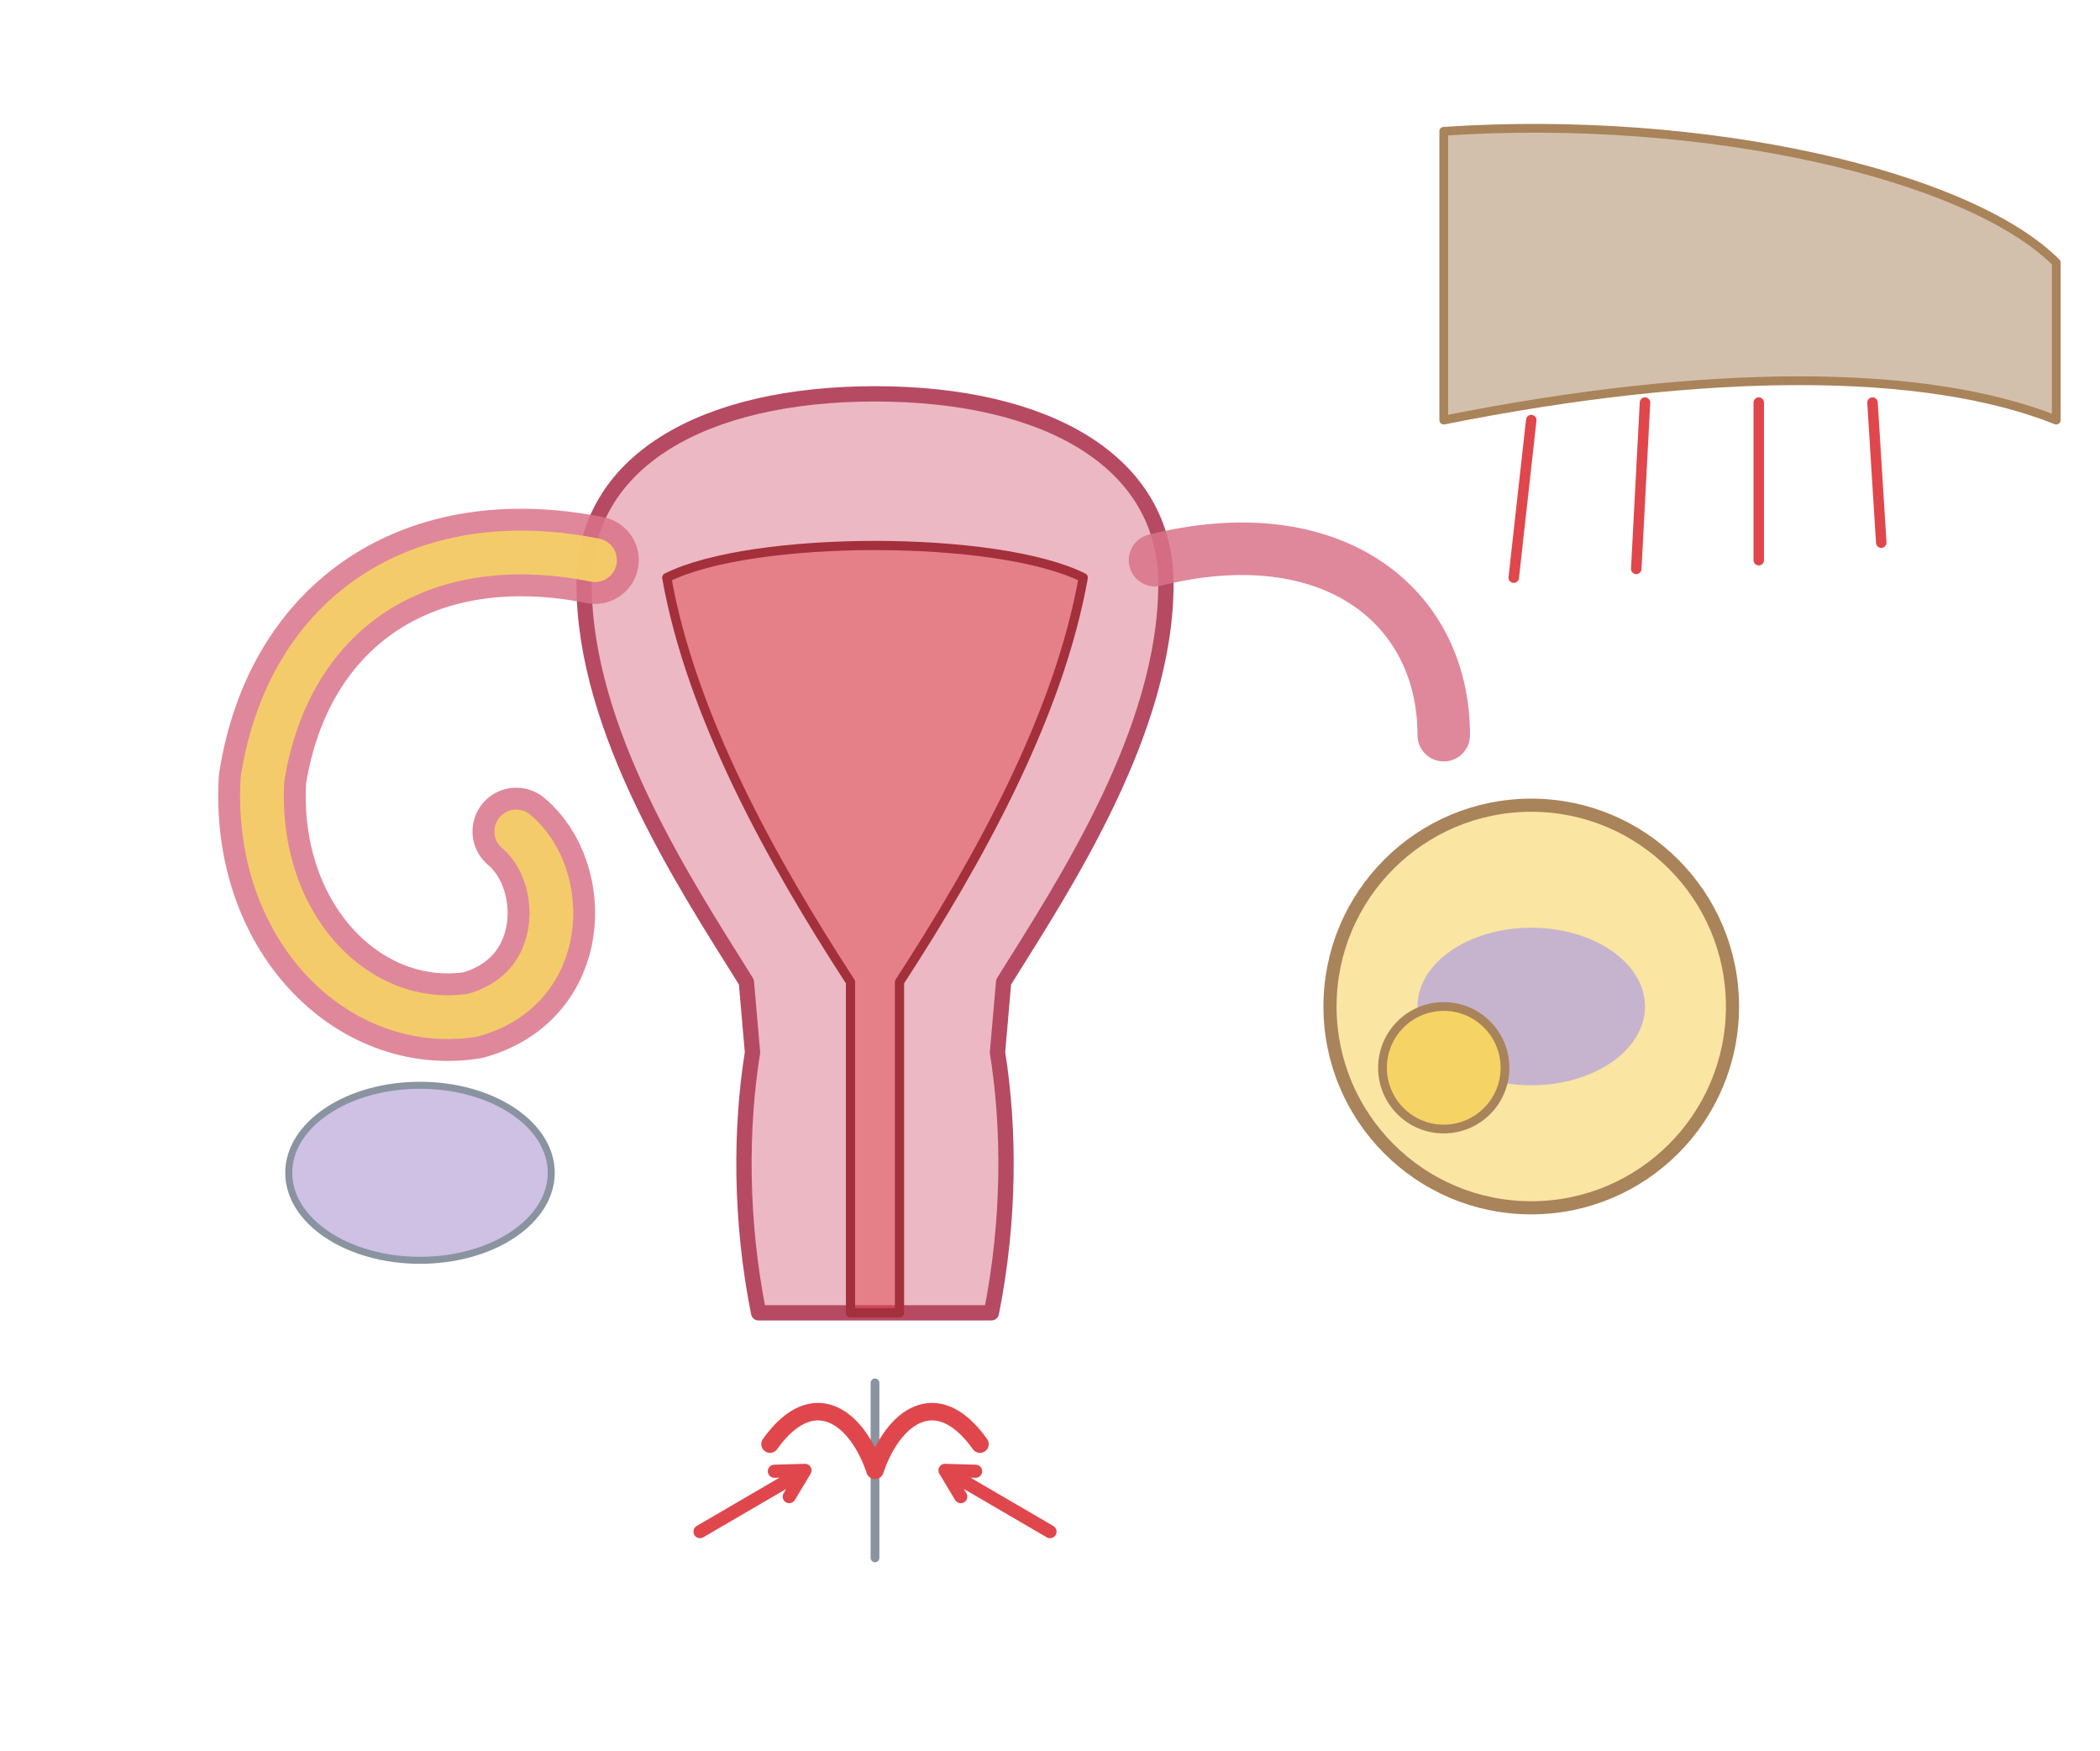
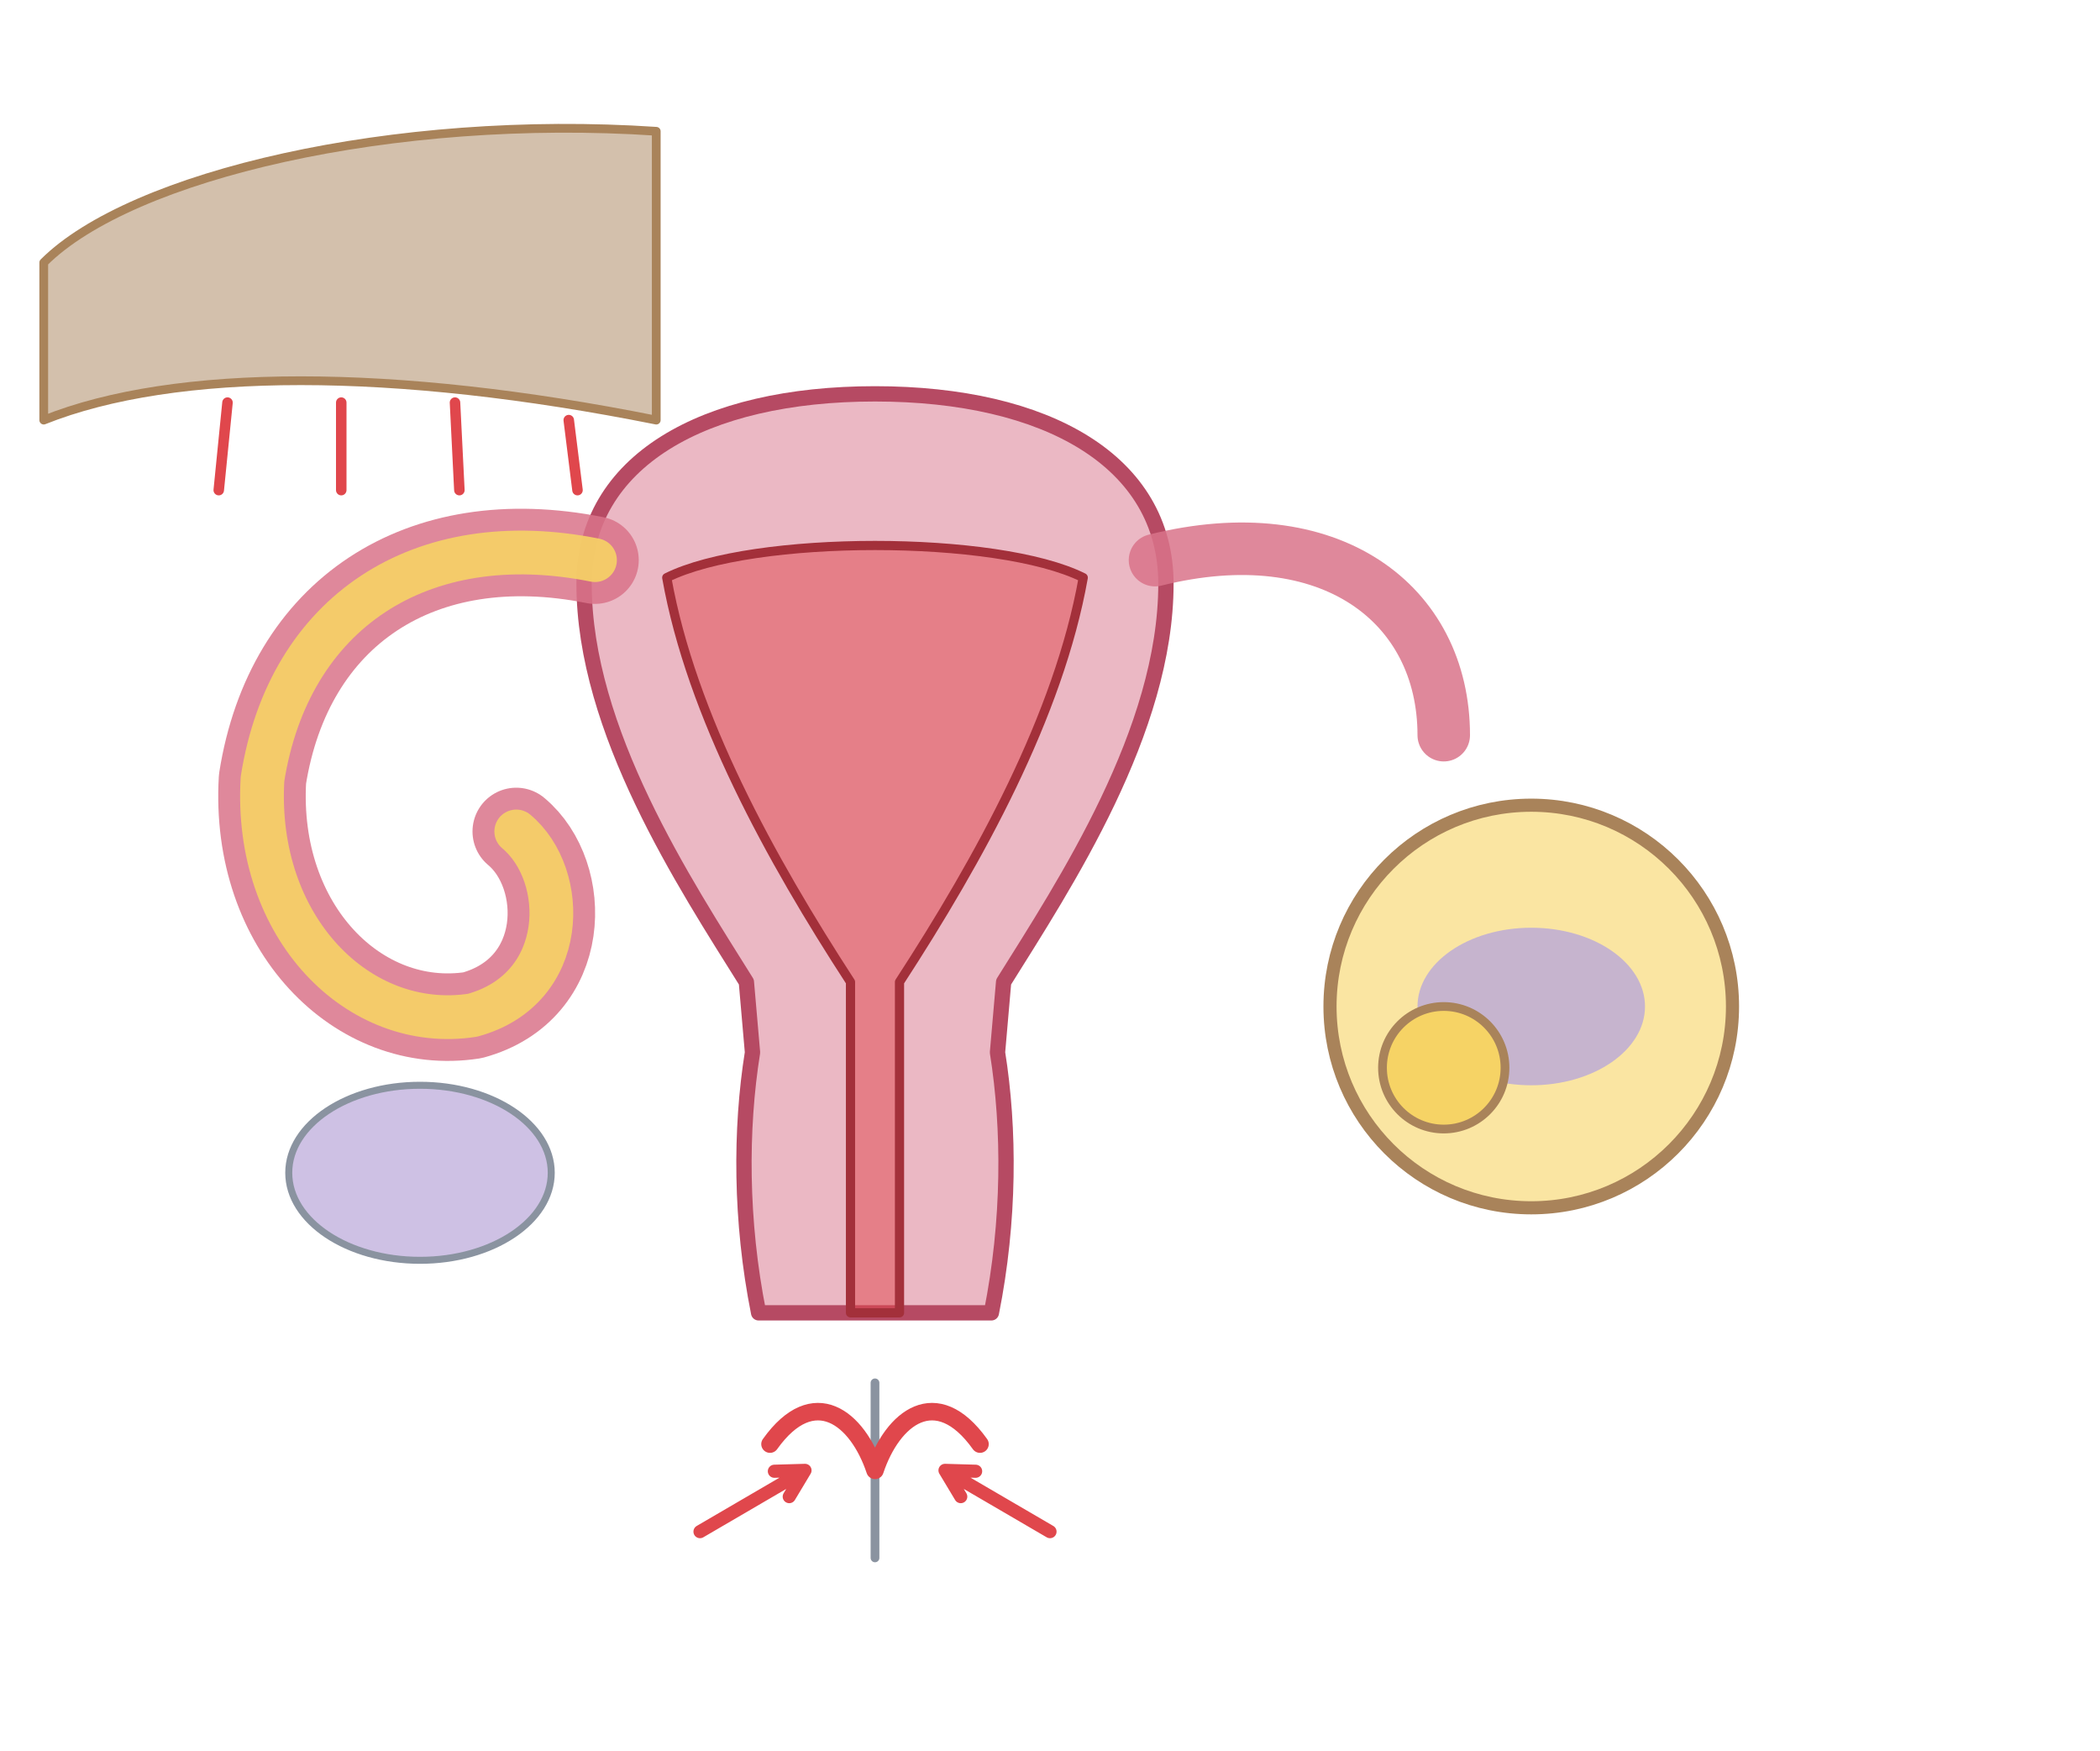
<svg xmlns="http://www.w3.org/2000/svg" width="480" height="400" viewBox="0 0 480 400" fill="none" stroke-linecap="round" stroke-linejoin="round">
-   <path d="M330 30 C390 26 450 40 470 60 L470 96 C440 84 390 84 330 96 Z" fill="#a9835a" fill-opacity="0.5" stroke="#a9835a" stroke-width="2" />
-   <path d="M350 96 L346 132 M376 92 L374 130 M402 92 L402 128 M428 92 L430 124" stroke="#e0474c" stroke-width="2.4" />
+   <path d="M150 30 C90 26 30 40 10 60 L10 96 C40 84 90 84 150 96 Z" fill="#a9835a" fill-opacity="0.5" stroke="#a9835a" stroke-width="2" />
+   <path d="M130 96 L132 112 M104 92 L105 112 M78 92 L78 112 M52 92 L50 112" stroke="#e0474c" stroke-width="2.4" />
  <g transform="translate(200 90) scale(0.7)">
    <path d="M-95 62 C-95 22 -56 0 0 0 C56 0 95 22 95 62 C95 110 62 160 42 192 L40 215 C44 240 44 270 38 300 L-38 300 C-44 270 -44 240 -40 215 L-42 192 C-62 160 -95 110 -95 62 Z" fill="#d9738a" fill-opacity="0.5" stroke="#b64a63" stroke-width="5" />
    <path d="M -68 60 C -40 46 40 46 68 60 C 60 105 34 152 8 192 L 8 300 L -8 300 L -8 192 C -34 152 -60 105 -68 60 Z" fill="#e0474c" fill-opacity="0.5" stroke="#a3303a" stroke-width="3" />
  </g>
  <path d="M136 128 C96 120 66 140 60 178 C58 212 82 236 108 232 C130 226 130 200 118 190" stroke="#d9738a" stroke-width="20" stroke-opacity="0.85" />
  <path d="M136 128 C96 120 66 140 60 178 C58 212 82 236 108 232 C130 226 130 200 118 190" stroke="#f6d365" stroke-width="10" stroke-opacity="0.9" />
  <g transform="rotate(0 96 268)">
    <ellipse cx="96" cy="268" rx="30" ry="20" fill="#b9a7d9" fill-opacity="0.7" stroke="#8a93a0" stroke-width="1.6" />
  </g>
  <path d="M264 128 C304 118 330 138 330 168" stroke="#d9738a" stroke-width="12" stroke-opacity="0.85" />
  <circle cx="350" cy="230" r="46" fill="#f6d365" fill-opacity="0.6" stroke="#a9835a" stroke-width="3" />
  <ellipse cx="350" cy="230" rx="26" ry="18" fill="#b9a7d9" fill-opacity="0.8" />
  <circle cx="330" cy="244" r="14" fill="#f6d365" stroke="#a9835a" stroke-width="2" />
  <path d="M200 316 L200 356" stroke="#8a93a0" stroke-width="2" />
  <path d="M176 330 C186 316 196 324 200 336 C204 324 214 316 224 330" stroke="#e0474c" stroke-width="4" />
  <path d="M160 350 L184 336 M177.0 336.2 L184 336 L180.4 342.0" stroke="#e0474c" stroke-width="3" />
  <path d="M240 350 L216 336 M219.6 342.0 L216 336 L223.0 336.2" stroke="#e0474c" stroke-width="3" />
</svg>
